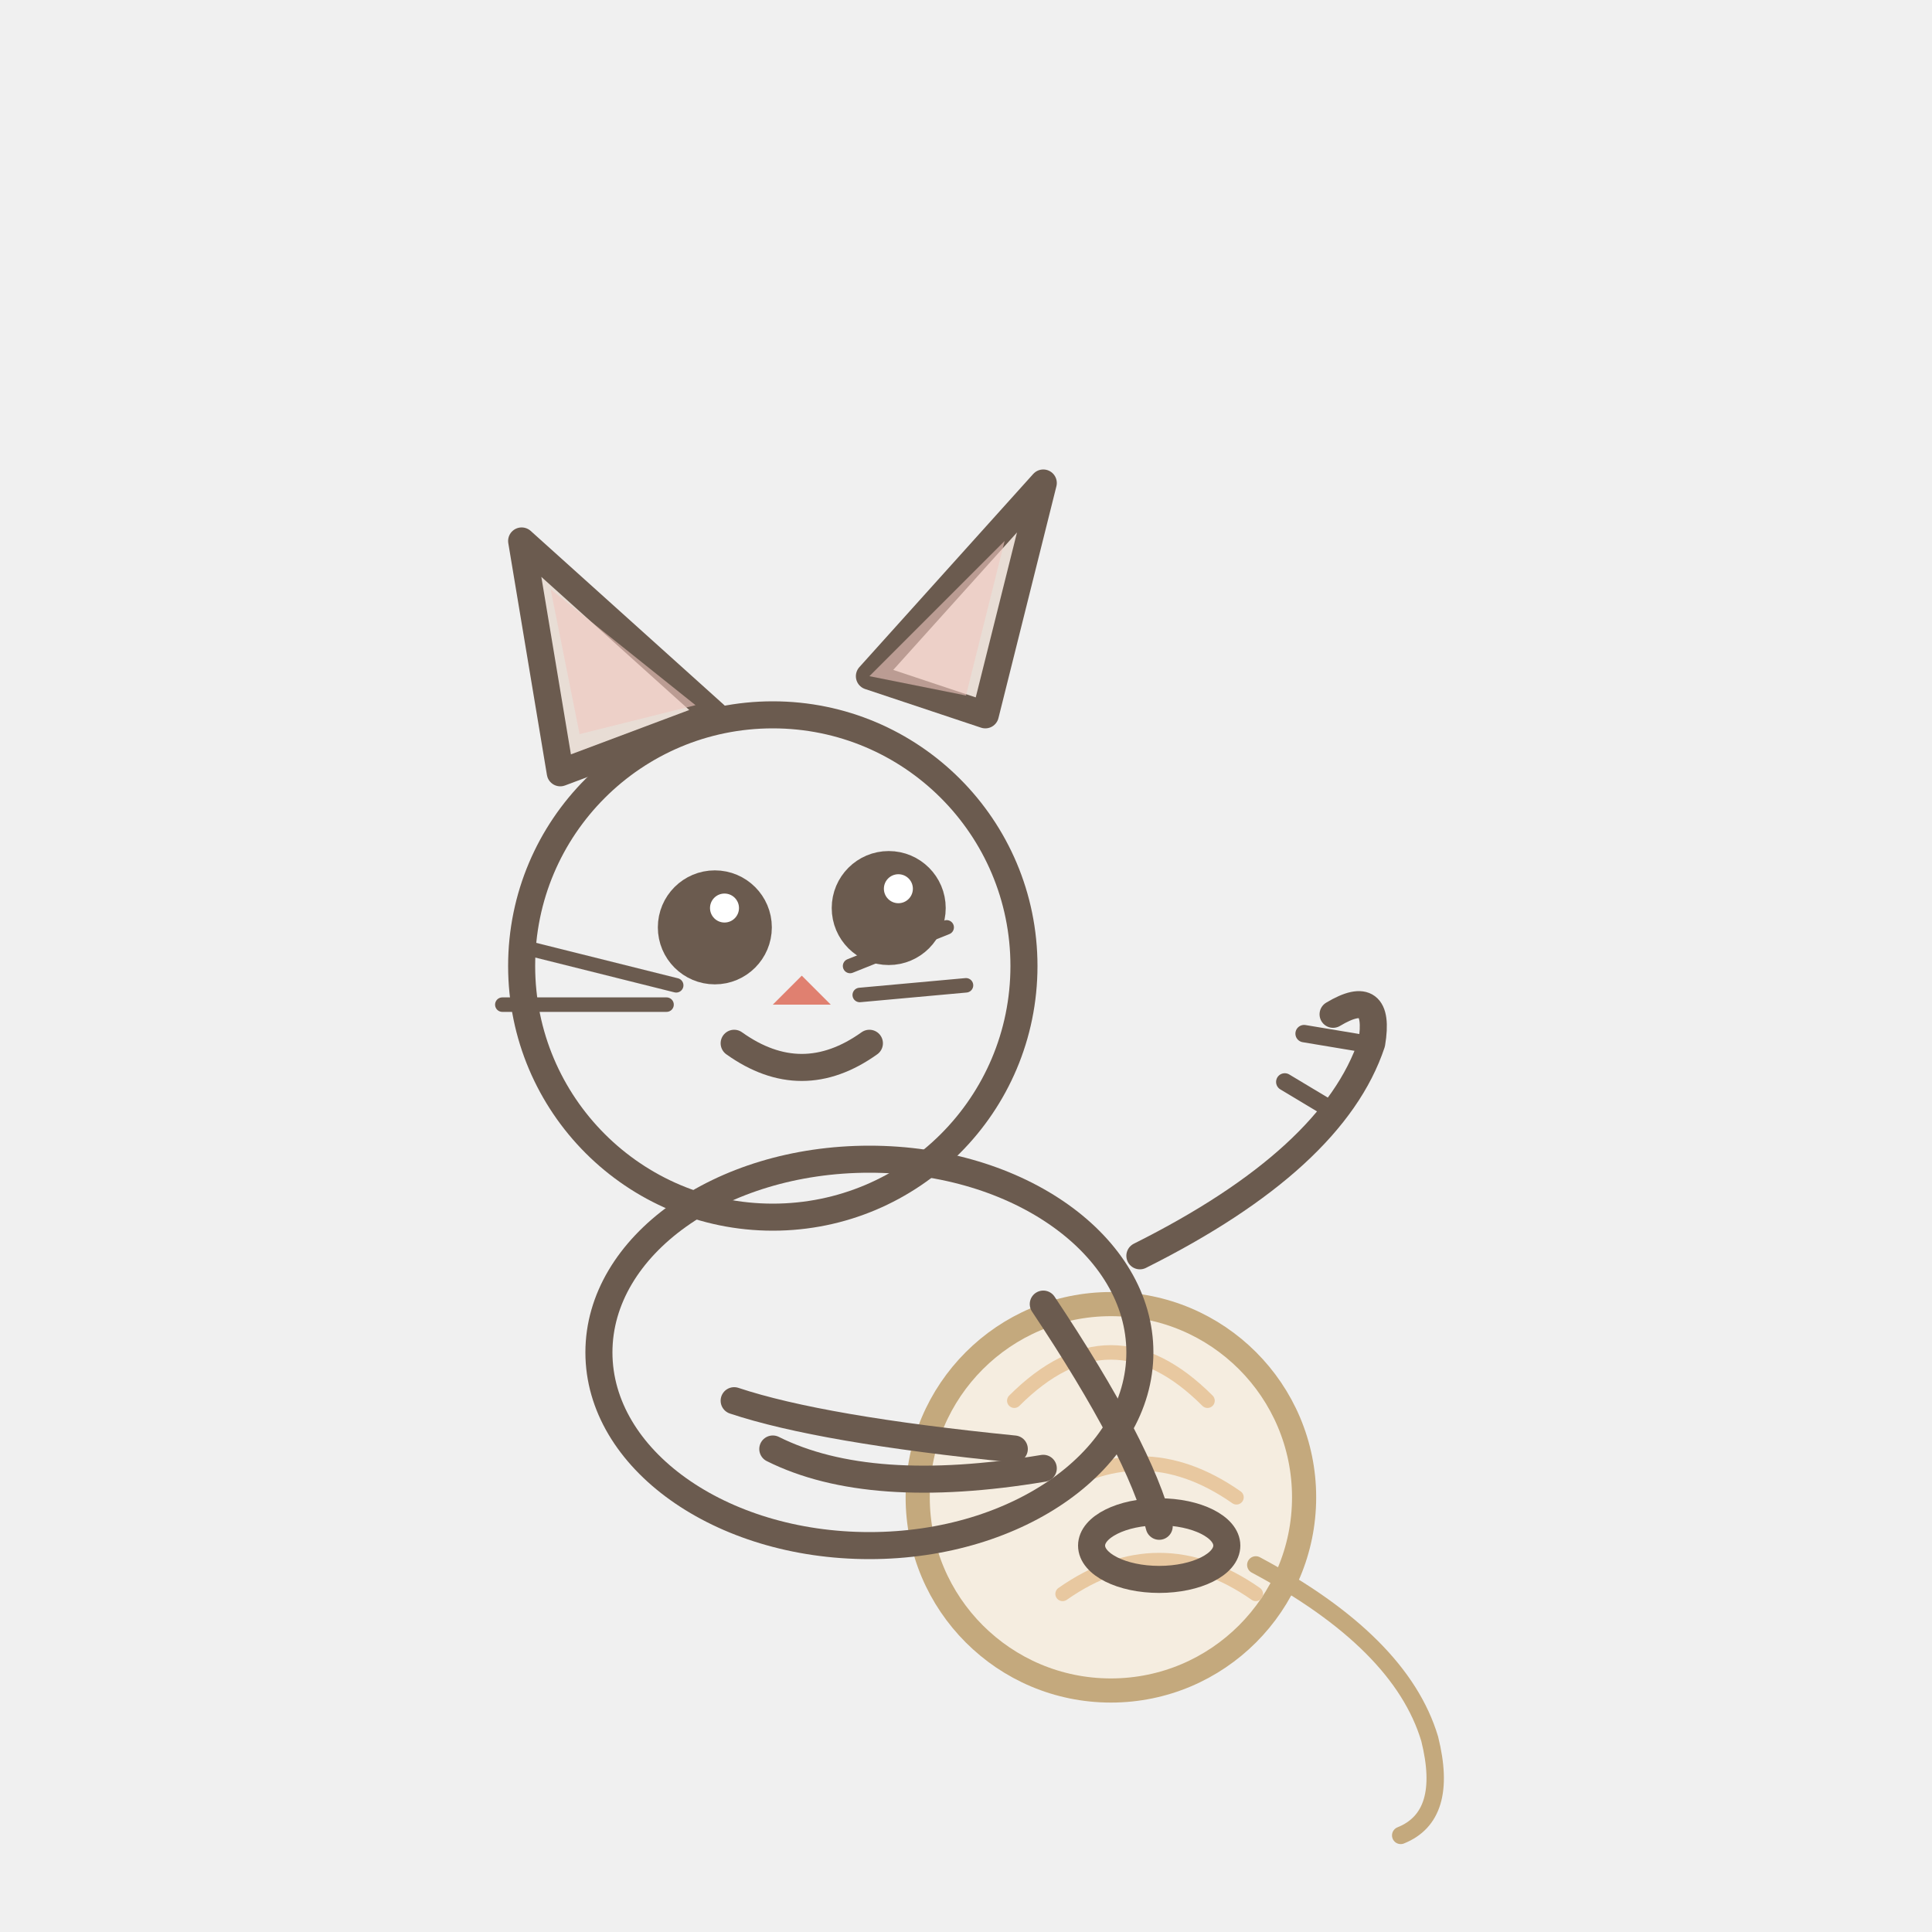
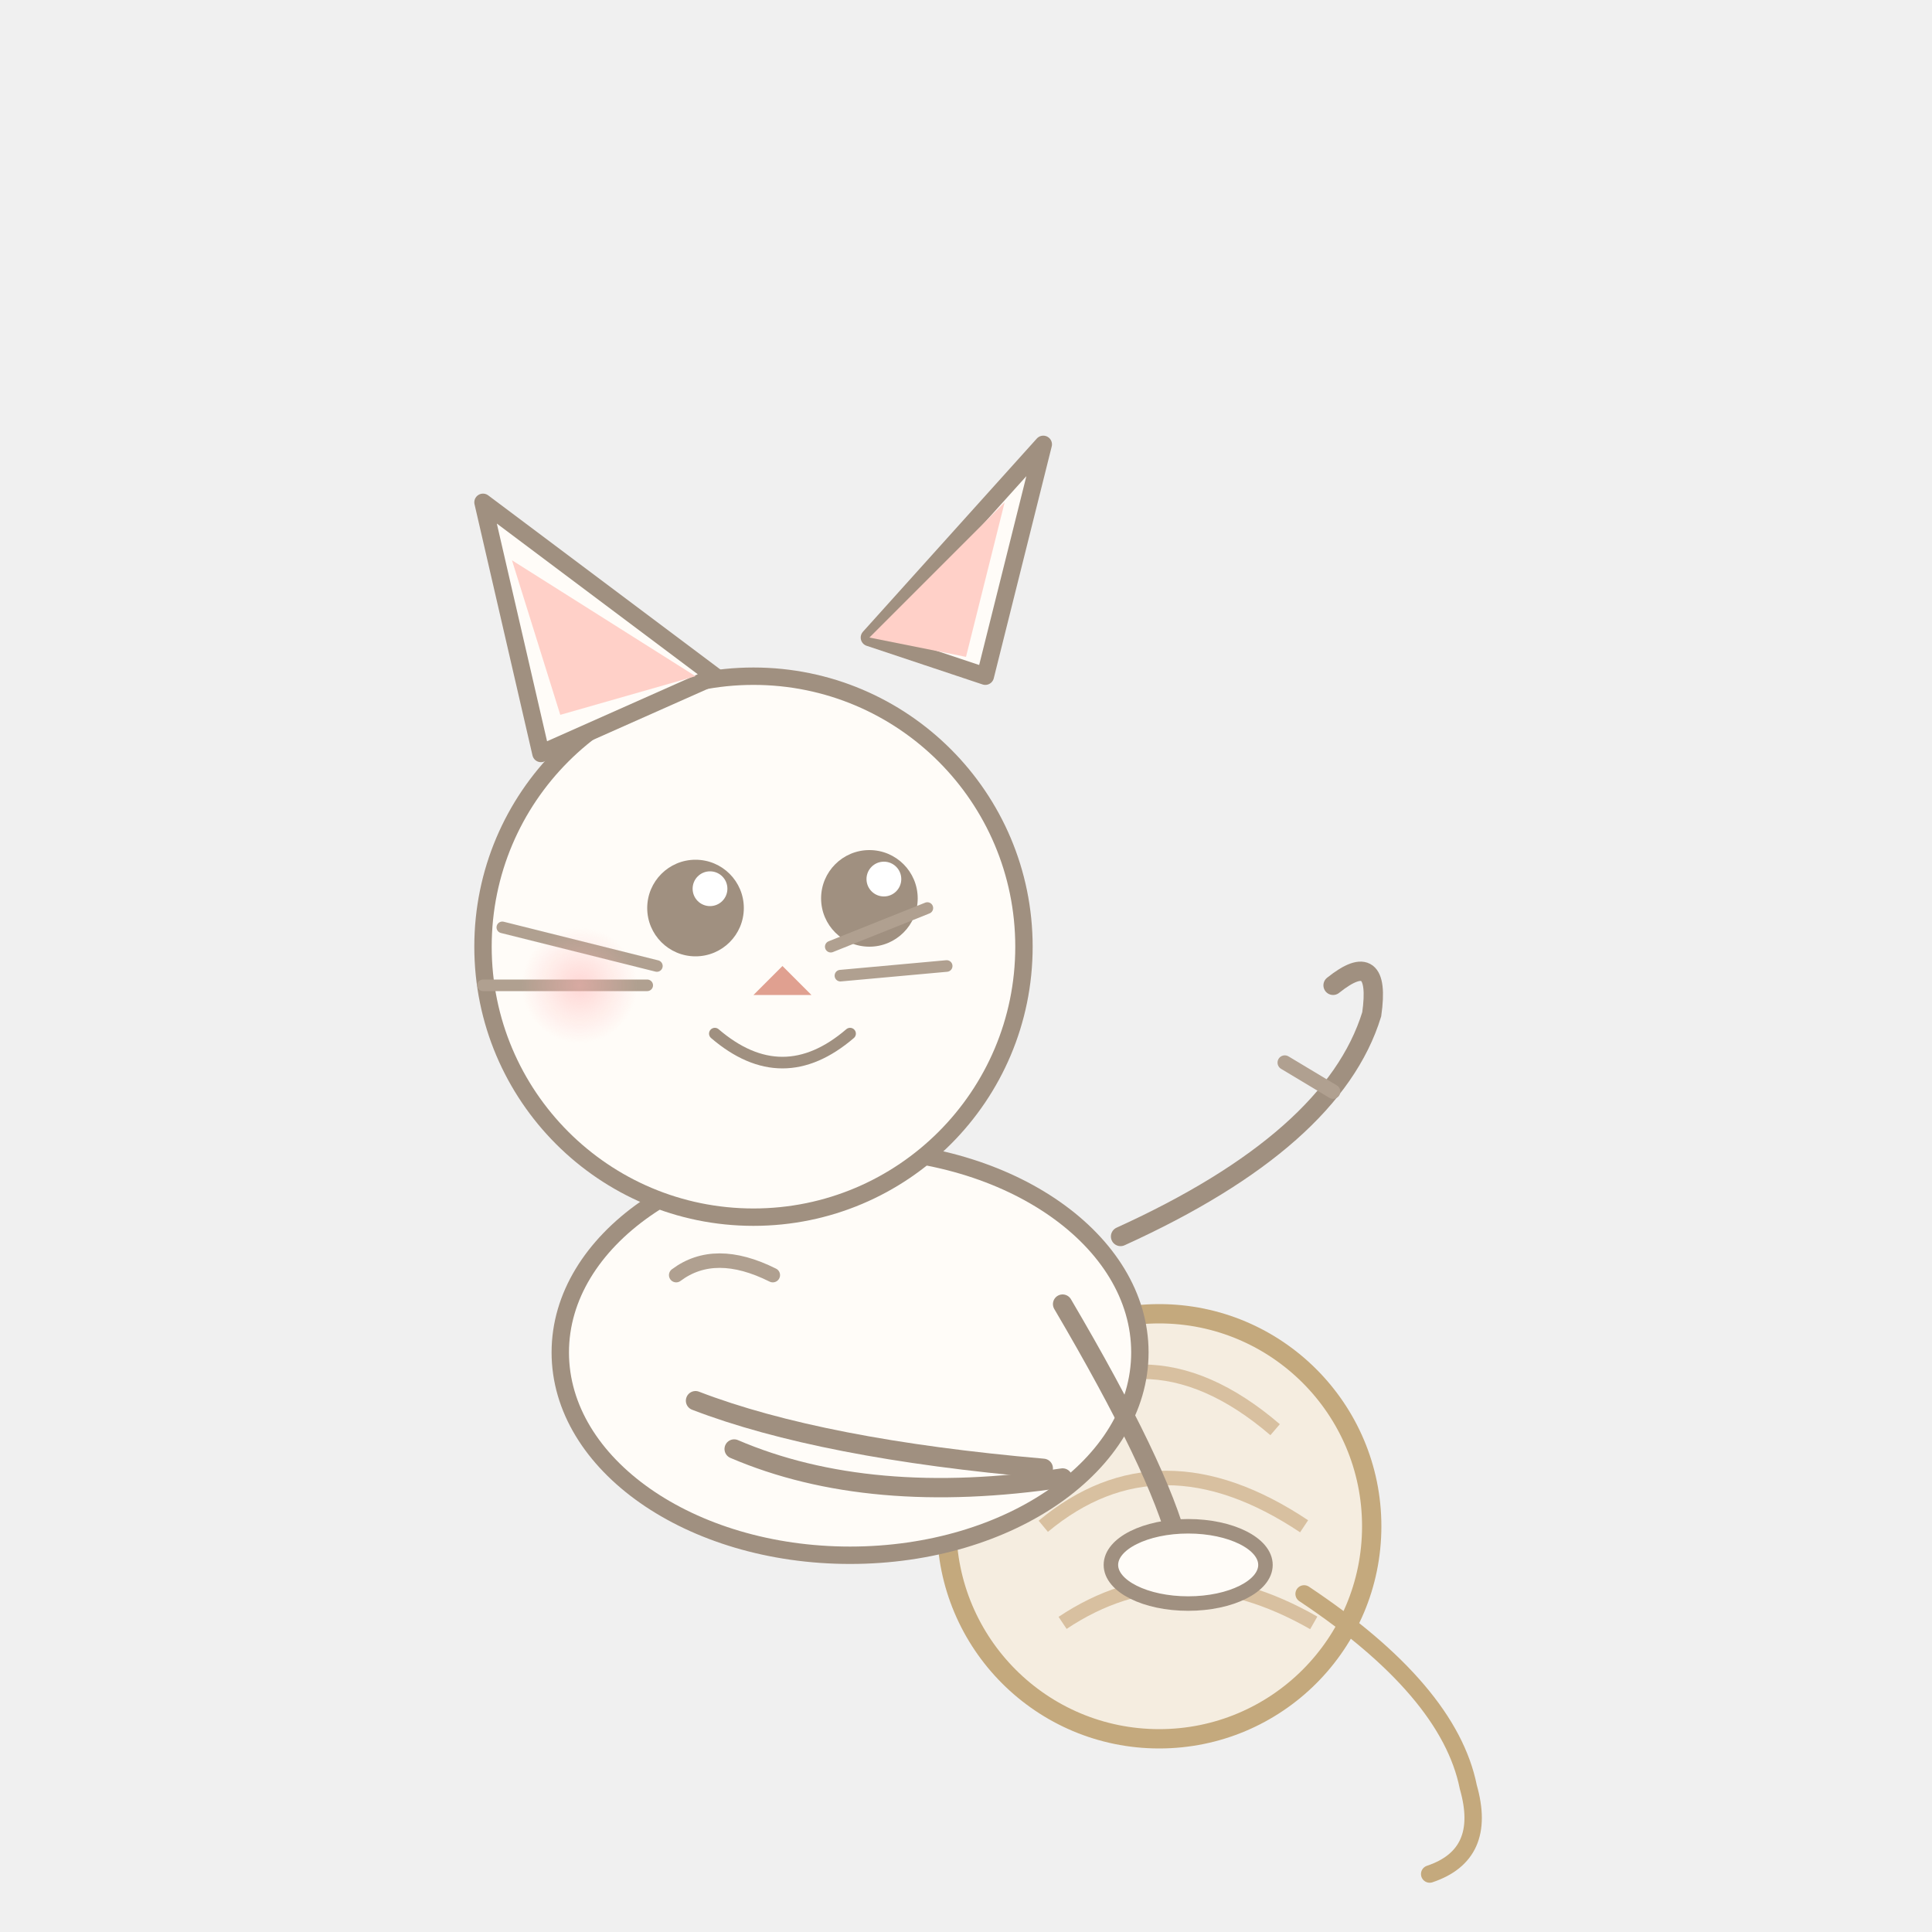
<svg xmlns="http://www.w3.org/2000/svg" viewBox="0 0 200 200">
-   <g fill="none" stroke="#6B5B4F" stroke-width="2.8" stroke-linecap="round" stroke-linejoin="round">
-     <circle cx="115" cy="155" r="20" fill="#F5EDE0" stroke="#C4A97D" stroke-width="2.5" />
-     <path d="M105 145 Q115 135 125 145" stroke="#E8C8A0" stroke-width="1.5" />
-     <path d="M108 155 Q118 148 128 155" stroke="#E8C8A0" stroke-width="1.5" />
-     <path d="M110 165 Q120 158 130 165" stroke="#E8C8A0" stroke-width="1.5" />
-     <path d="M130 162 Q145 170 148 180 Q150 188 145 190" stroke="#C4A97D" stroke-width="1.8" />
-     <ellipse cx="90" cy="140" rx="28" ry="20" />
-     <path d="M76 145 Q85 148 105 150" />
-     <path d="M80 150 Q90 155 108 152" />
-     <path d="M108 135 Q118 150 120 158" />
-     <ellipse cx="120" cy="160" rx="7" ry="3.5" />
-     <path d="M118 130 Q138 120 142 108 Q143 102 138 105" />
-     <line x1="138" y1="115" x2="133" y2="112" stroke-width="1.8" />
-     <line x1="141" y1="108" x2="135" y2="107" stroke-width="1.8" />
-     <circle cx="80" cy="100" r="26" />
-     <polygon points="58,80 54,56 74,74" fill="#E8DDD5" />
-     <polygon points="102,74 108,50 90,70" fill="#E8DDD5" />
-     <polygon points="60,76 57,61 72,73" fill="#F0C8C0" stroke="none" opacity="0.6" />
-     <polygon points="100,72 104,56 90,70" fill="#F0C8C0" stroke="none" opacity="0.6" />
-     <circle cx="74" cy="96" r="4.5" fill="#6B5B4F" />
-     <circle cx="92" cy="94" r="4.5" fill="#6B5B4F" />
-     <circle cx="75" cy="94" r="1.5" fill="white" stroke="none" />
-     <circle cx="93" cy="92" r="1.5" fill="white" stroke="none" />
-     <polygon points="80,104 83,101 86,104" fill="#E08070" stroke="none" />
-     <path d="M76 108 Q83 113 90 108" />
-     <line x1="54" y1="98" x2="70" y2="102" stroke-width="1.5" />
-     <line x1="52" y1="104" x2="69" y2="104" stroke-width="1.5" />
-     <line x1="98" y1="96" x2="88" y2="100" stroke-width="1.5" />
-     <line x1="100" y1="102" x2="89" y2="103" stroke-width="1.5" />
+   <defs>
+     <radialGradient id="cb4" cx="50%" cy="50%" r="50%">
+       <stop offset="0%" stop-color="#FFB3B3" stop-opacity="0.5" />
+       <stop offset="100%" stop-color="#FFB3B3" stop-opacity="0" />
+     </radialGradient>
+   </defs>
+   <circle cx="120" cy="158" r="22" fill="#F5EDE0" stroke="#C4A97D" stroke-width="2" />
+   <path d="M105 148 Q118 136 132 148" fill="none" stroke="#D8C0A0" stroke-width="1.5" />
+   <path d="M108 158 Q120 148 135 158" fill="none" stroke="#D8C0A0" stroke-width="1.5" />
+   <path d="M110 168 Q122 160 136 168" fill="none" stroke="#D8C0A0" stroke-width="1.5" />
+   <path d="M135 165 Q150 175 152 185 Q154 192 148 194" fill="none" stroke="#C4A97D" stroke-width="1.8" stroke-linecap="round" />
+   <ellipse cx="88" cy="140" rx="30" ry="21" fill="#FFFCF8" stroke="#A09080" stroke-width="1.8" />
+   <path d="M70 132 Q74 129 80 132" fill="none" stroke="#B0A090" stroke-width="1.5" stroke-linecap="round" />
+   <path d="M72 145 Q85 150 108 152" fill="none" stroke="#A09080" stroke-width="2" stroke-linecap="round" />
+   <path d="M76 150 Q90 156 110 153" fill="none" stroke="#A09080" stroke-width="2" stroke-linecap="round" />
+   <path d="M110 135 Q120 152 122 160" fill="#FFFCF8" stroke="#A09080" stroke-width="2" stroke-linecap="round" />
+   <ellipse cx="123" cy="162" rx="8" ry="4" fill="#FFFCF8" stroke="#A09080" stroke-width="1.5" />
+   <path d="M116 128 Q138 118 142 105 Q143 98 138 102" fill="none" stroke="#A09080" stroke-width="2" stroke-linecap="round" />
+   <line x1="138" y1="113" x2="133" y2="110" stroke="#B0A090" stroke-width="1.5" stroke-linecap="round" />
+   <circle cx="78" cy="98" r="28" fill="#FFFCF8" stroke="#A09080" stroke-width="1.8" />
+   <polygon points="56,78 50,52 74,70" fill="#FFFCF8" stroke="#A09080" stroke-width="1.8" stroke-linejoin="round" />
+   <polygon points="102,70 108,46 90,66" fill="#FFFCF8" stroke="#A09080" stroke-width="1.8" stroke-linejoin="round" />
+   <polygon points="58,74 53,58 72,70" fill="#FFD0C8" stroke="none" />
+   <polygon points="100,68 104,52 90,66" fill="#FFD0C8" stroke="none" />
+   <circle cx="72" cy="94" r="5" fill="#A09080" />
+   <circle cx="90" cy="93" r="5" fill="#A09080" />
+   <circle cx="73.5" cy="92" r="1.8" fill="white" />
+   <circle cx="91.5" cy="91" r="1.8" fill="white" />
+   <polygon points="78,103 81,100 84,103" fill="#E0A090" />
+   <path d="M74 107 Q81 113 88 107" fill="none" stroke="#A09080" stroke-width="1.2" stroke-linecap="round" />
+   <g stroke="#B0A090" stroke-width="1.2" stroke-linecap="round">
+     <line x1="52" y1="96" x2="68" y2="100" />
+     <line x1="50" y1="102" x2="67" y2="102" />
+     <line x1="96" y1="94" x2="86" y2="98" />
+     <line x1="98" y1="100" x2="87" y2="101" />
  </g>
+   <circle cx="60" cy="102" r="6" fill="url(#cb4)" />
</svg>
